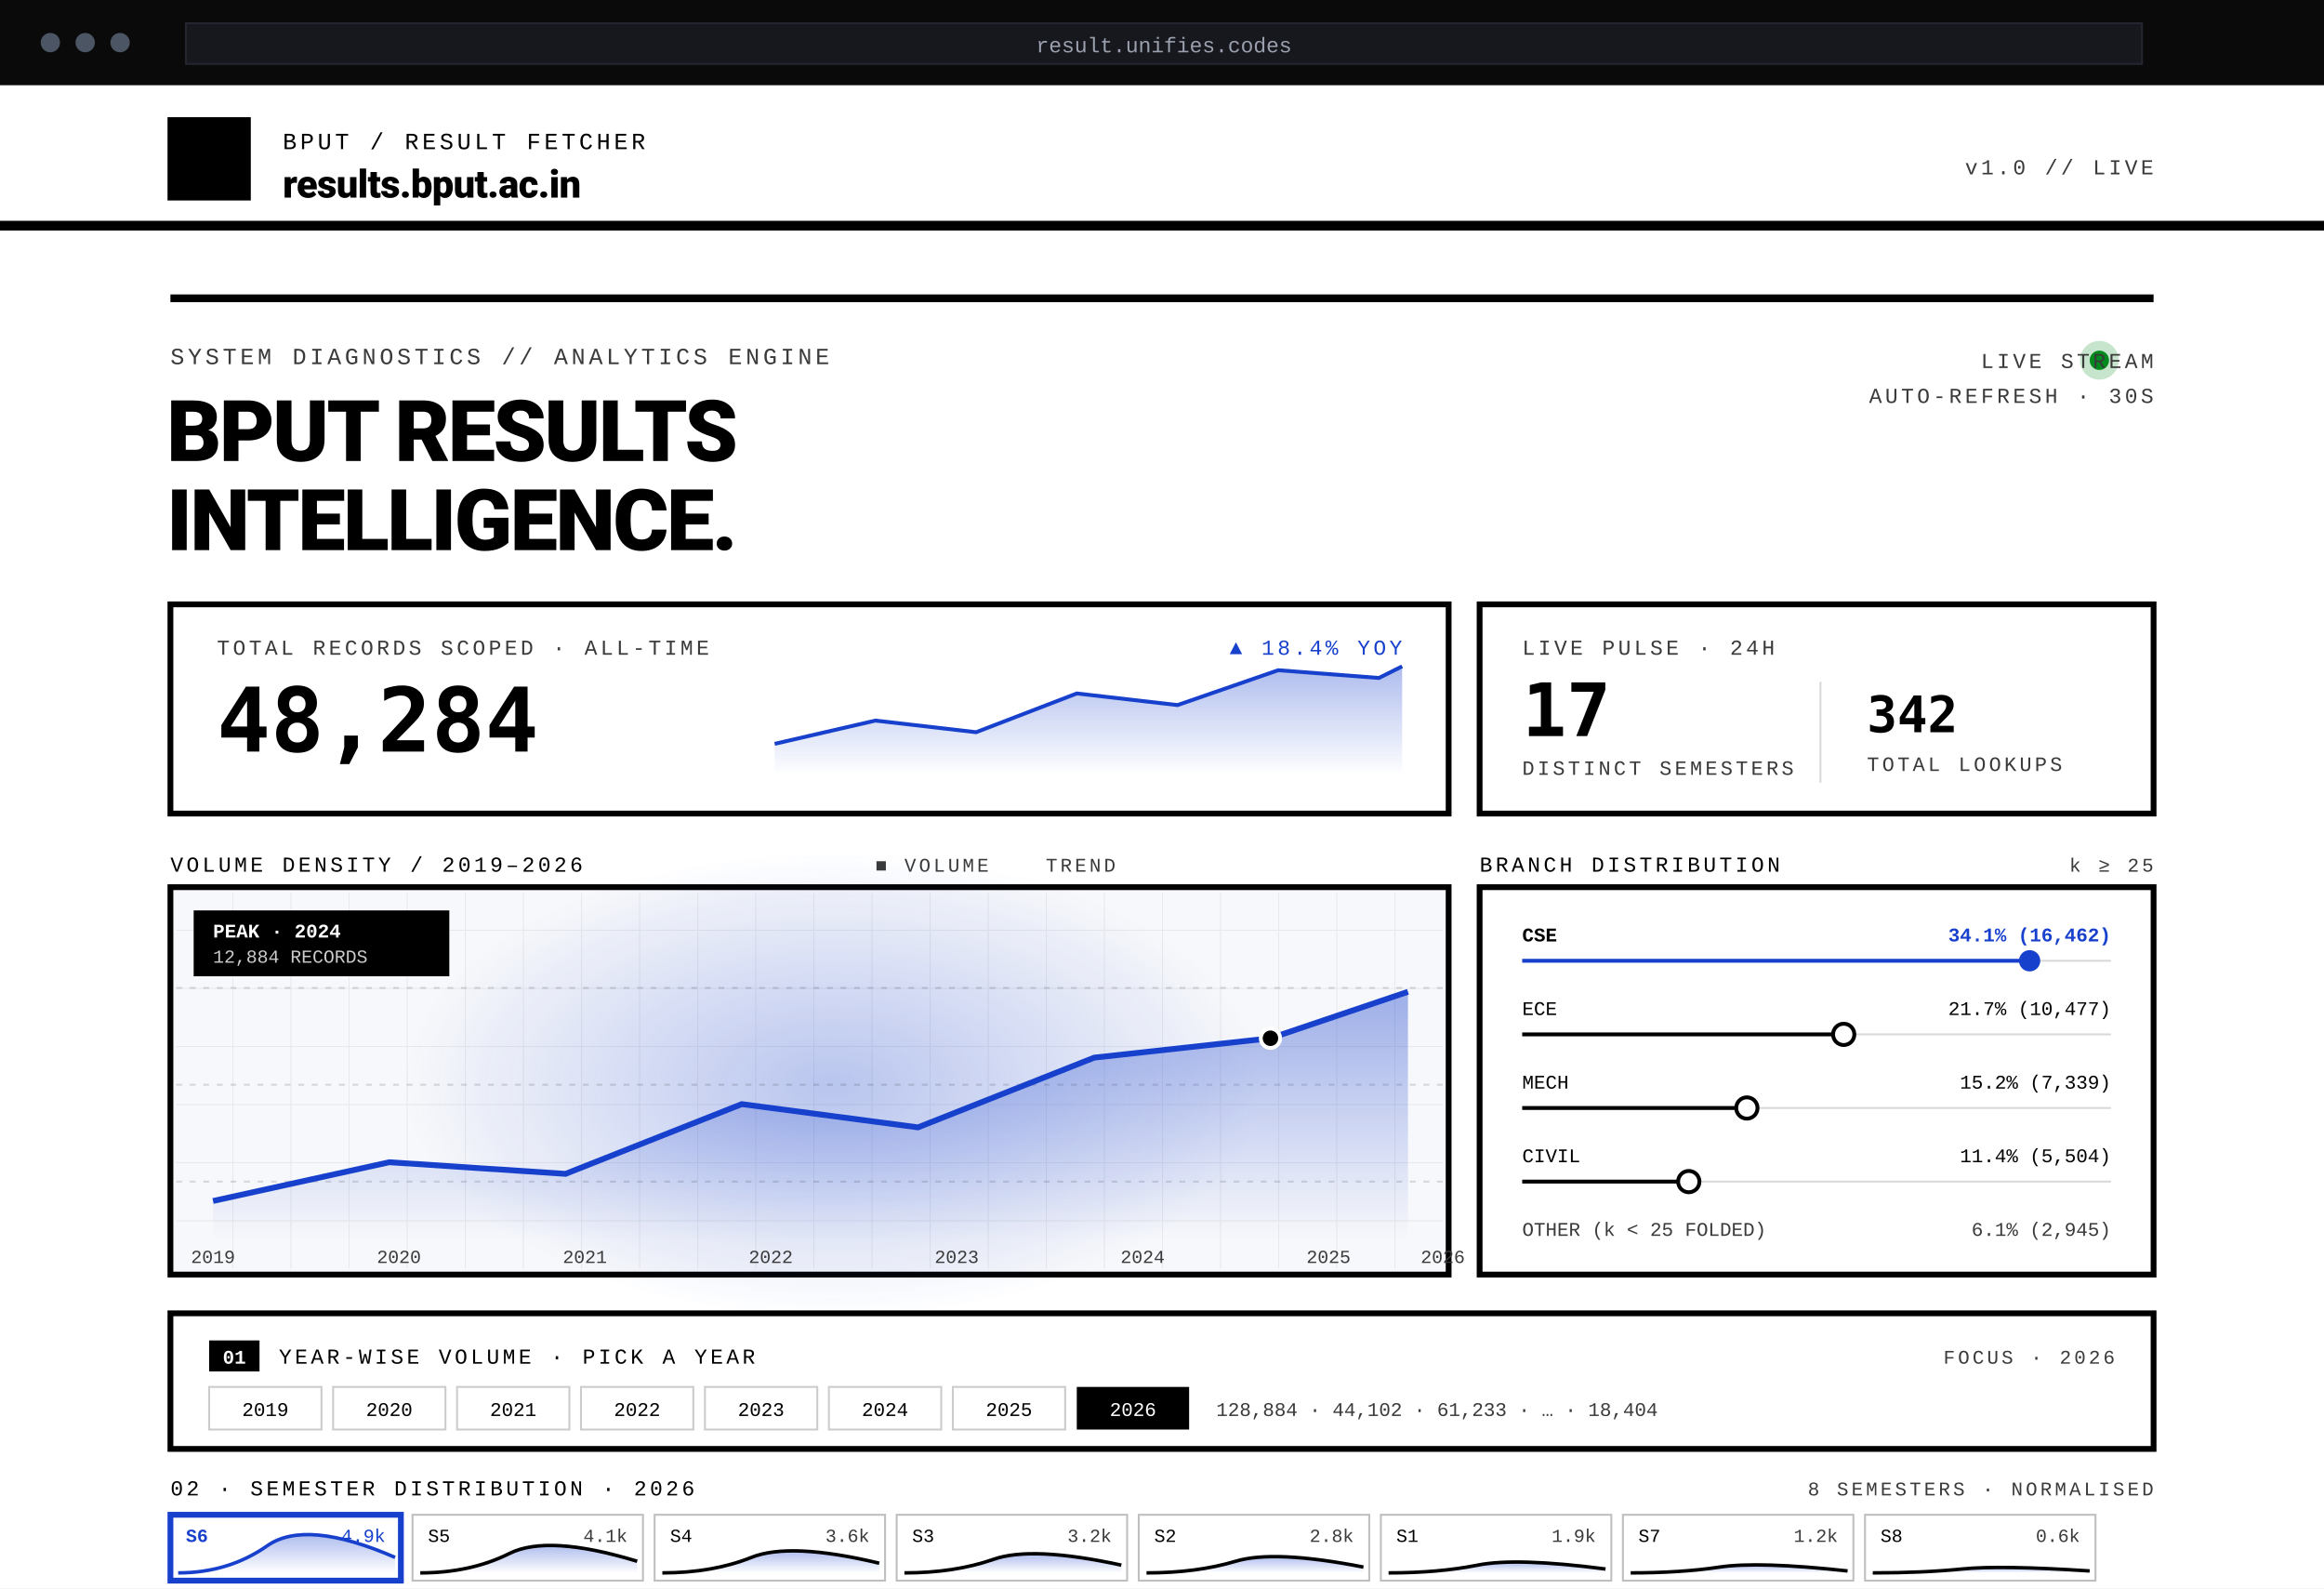
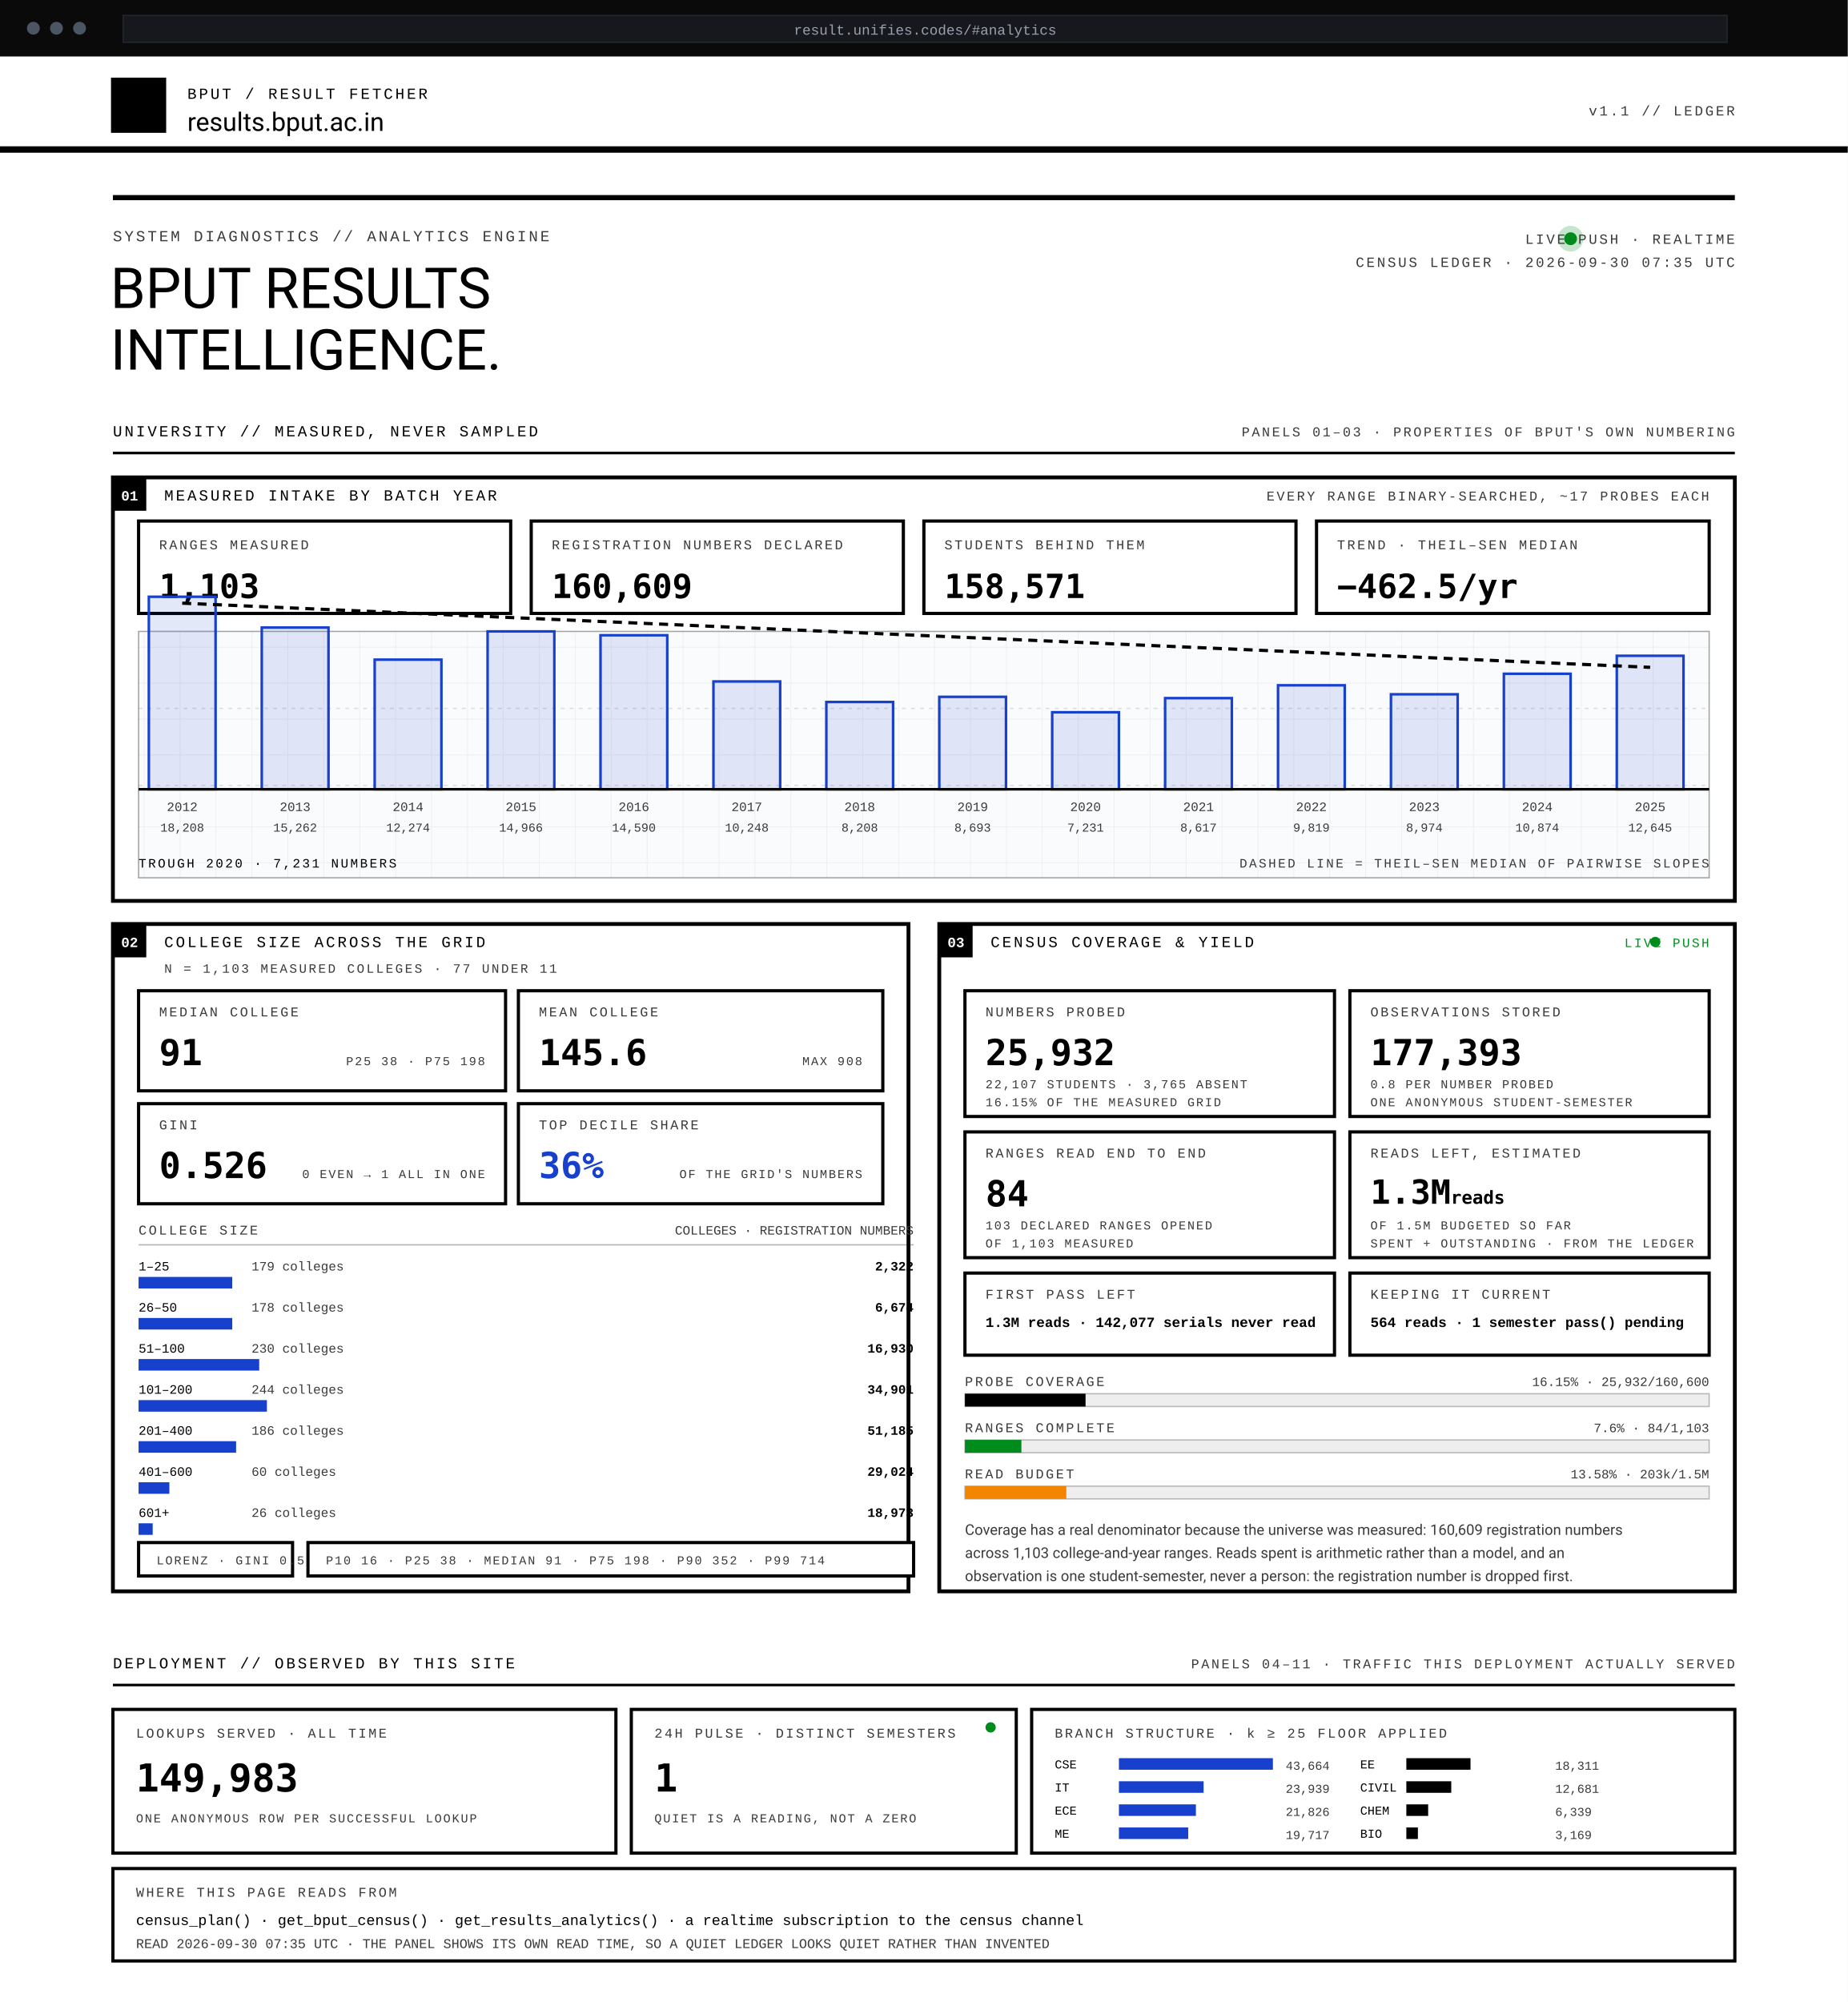
- <svg xmlns="http://www.w3.org/2000/svg" width="1200" height="820" viewBox="0 0 1200 820" role="img" aria-label="BPUT Results Intelligence dashboard: all-time total with year-over-year change, a 24 hour live pulse, a year-wise volume area chart with a peak annotation, k-anonymised branch distribution lollipops, a year selector and per-semester density sparklines">
+ <svg xmlns="http://www.w3.org/2000/svg" width="1440" height="1560" viewBox="0 0 1440 1560" role="img" aria-label="BPUT Results Intelligence: measured intake by batch year, college size across the grid with a Gini of 0.526, and census coverage and yield reading 25,932 numbers probed, 177,393 observations stored and 84 of 1,103 ranges read end to end, above this deployment's own live lookup telemetry">
  <defs>
-     <linearGradient id="volFill" x1="0" y1="0" x2="0" y2="1">
-       <stop offset="0" stop-color="#1740cc" stop-opacity="0.4" />
-       <stop offset="100%" stop-color="#1740cc" stop-opacity="0" />
-     </linearGradient>
-     <linearGradient id="spark1" x1="0" y1="0" x2="0" y2="1">
-       <stop offset="0" stop-color="#1740cc" stop-opacity="0.35" />
+     <linearGradient id="areaFill" x1="0" y1="0" x2="0" y2="1">
+       <stop offset="0" stop-color="#1740cc" stop-opacity="0.32" />
      <stop offset="100%" stop-color="#1740cc" stop-opacity="0" />
    </linearGradient>
    <radialGradient id="spot" cx="50%" cy="50%" r="50%">
-       <stop offset="0" stop-color="#1740cc" stop-opacity="0.28" />
+       <stop offset="0" stop-color="#1740cc" stop-opacity="0.22" />
      <stop offset="100%" stop-color="#1740cc" stop-opacity="0" />
    </radialGradient>
-     <pattern id="vgrid" width="30" height="30" patternUnits="userSpaceOnUse">
-       <path d="M30 0H0V30" fill="none" stroke="#000000" stroke-opacity="0.06" stroke-width="1" />
+     <pattern id="vgrid" width="28" height="28" patternUnits="userSpaceOnUse">
+       <path d="M28 0H0V28" fill="none" stroke="#000000" stroke-opacity="0.055" stroke-width="1" />
    </pattern>
    <style>
      .m{font-family:ui-monospace,SFMono-Regular,Menlo,Consolas,"Liberation Mono",monospace}
-       .s{font-family:ui-sans-serif,-apple-system,BlinkMacSystemFont,"Segoe UI",Roboto,Helvetica,Arial,sans-serif}
+       .s{font-family:"Archivo Black",Archivo,ui-sans-serif,-apple-system,BlinkMacSystemFont,"Segoe UI",Roboto,Helvetica,Arial,sans-serif}
      .caps{letter-spacing:.15em}
      .num{font-family:ui-monospace,SFMono-Regular,Menlo,Consolas,monospace;font-variant-numeric:tabular-nums}
+       .lbl{font-size:10.5px;fill:#3a3a3a;letter-spacing:.15em}
+       .note{font-size:9.5px;fill:#3a3a3a;letter-spacing:.12em}
+       .card{fill:#ffffff;stroke:#000000;stroke-width:3}
+       .tile{fill:#ffffff;stroke:#000000;stroke-width:2.5}
+       .ink{fill:#000000}
+       .acc{fill:#1740cc}
+       .ok{fill:#008b1d}
    </style>
  </defs>
-   <rect width="1200" height="820" fill="#ffffff" />
-   <rect x="0" y="0" width="1200" height="44" fill="#0a0a0a" />
+   <rect width="1440" height="1560" fill="#ffffff" />
+   <rect x="0" y="0" width="1440" height="44" fill="#0a0a0a" />
  <circle cx="26" cy="22" r="5" fill="#4b5563" />
  <circle cx="44" cy="22" r="5" fill="#4b5563" />
  <circle cx="62" cy="22" r="5" fill="#4b5563" />
-   <rect x="96" y="12" width="1010" height="21" fill="#16181d" stroke="#23262e" />
-   <text class="m" x="601" y="27" font-size="11" fill="#9aa0ae" text-anchor="middle">result.unifies.codes</text>
+   <rect x="96" y="12" width="1250" height="21" fill="#16181d" stroke="#23262e" />
+   <text class="m" x="721" y="27" font-size="11" fill="#9aa0ae" text-anchor="middle">result.unifies.codes/#analytics</text>
  <g transform="translate(88,62)">
    <rect width="40" height="40" fill="#000000" stroke="#000000" stroke-width="3" />
    <text class="m caps" x="58" y="15" font-size="12" fill="#000000">BPUT / RESULT FETCHER</text>
-     <text class="s" x="58" y="40" font-size="20" font-weight="900" letter-spacing="-0.3" fill="#000000">results.bput.ac.in</text>
-   </g>
-   <text class="m caps" x="1112" y="90" font-size="11" fill="#3a3a3a" text-anchor="end">v1.0 // LIVE</text>
-   <rect x="0" y="114" width="1200" height="5" fill="#000000" />
-   <rect x="88" y="152" width="1024" height="4" fill="#000000" />
+     <text class="s" x="58" y="40" font-size="20" fill="#000000">results.bput.ac.in</text>
+   </g>
+   <text class="m caps" x="1352" y="90" font-size="11" fill="#3a3a3a" text-anchor="end">v1.1 // LEDGER</text>
+   <rect x="0" y="114" width="1440" height="5" fill="#000000" />
+   <rect x="88" y="152" width="1264" height="4" fill="#000000" />
  <text class="m caps" x="88" y="188" font-size="12" fill="#3a3a3a">SYSTEM DIAGNOSTICS // ANALYTICS ENGINE</text>
-   <text class="s" x="86" y="238" font-size="44" font-weight="900" letter-spacing="-1.2" fill="#000000">BPUT RESULTS</text>
-   <text class="s" x="86" y="284" font-size="44" font-weight="900" letter-spacing="-1.2" fill="#000000">INTELLIGENCE.</text>
-   <circle cx="1084" cy="186" r="5" fill="#008b1d" />
-   <circle cx="1084" cy="186" r="10" fill="#008b1d" fill-opacity="0.22" />
-   <text class="m caps" x="1112" y="190" font-size="11" fill="#3a3a3a" text-anchor="end">LIVE STREAM</text>
-   <text class="m caps" x="1112" y="208" font-size="11" fill="#3a3a3a" text-anchor="end">AUTO-REFRESH · 30S</text>
-   <rect x="88" y="312" width="660" height="108" fill="#ffffff" stroke="#000000" stroke-width="3" />
-   <text class="m caps" x="112" y="338" font-size="11" fill="#3a3a3a">TOTAL RECORDS SCOPED · ALL-TIME</text>
-   <text class="m caps" x="724" y="338" font-size="11" fill="#1740cc" text-anchor="end">▲ 18.4% YOY</text>
-   <text class="num" x="112" y="388" font-size="46" font-weight="700" fill="#000000">48,284</text>
-   <path d="M400 384 L452 372 L504 378 L556 358 L608 364 L660 346 L712 350 L724 344 L724 400 L400 400 Z" fill="url(#spark1)" />
-   <polyline points="400,384 452,372 504,378 556,358 608,364 660,346 712,350 724,344" fill="none" stroke="#1740cc" stroke-width="2" />
-   <rect x="764" y="312" width="348" height="108" fill="#ffffff" stroke="#000000" stroke-width="3" />
-   <text class="m caps" x="786" y="338" font-size="11" fill="#3a3a3a">LIVE PULSE · 24H</text>
-   <text class="num" x="786" y="380" font-size="38" font-weight="700" fill="#000000">17</text>
-   <text class="m caps" x="786" y="400" font-size="10.5" fill="#3a3a3a">DISTINCT SEMESTERS</text>
-   <line x1="940" y1="352" x2="940" y2="404" stroke="#000000" stroke-opacity="0.15" />
-   <text class="num" x="964" y="378" font-size="26" font-weight="700" fill="#000000">342</text>
-   <text class="m caps" x="964" y="398" font-size="10.5" fill="#3a3a3a">TOTAL LOOKUPS</text>
-   <text class="m caps" x="88" y="450" font-size="11" fill="#000000">VOLUME DENSITY / 2019–2026</text>
-   <text class="m caps" x="452" y="450" font-size="10" fill="#3a3a3a">■ VOLUME</text>
-   <text class="m caps" x="540" y="450" font-size="10" fill="#3a3a3a">TREND</text>
-   <rect x="88" y="458" width="660" height="200" fill="#f7f8fb" stroke="#000000" stroke-width="3" />
-   <rect x="91" y="461" width="654" height="194" fill="url(#vgrid)" />
-   <ellipse cx="430" cy="560" rx="220" ry="120" fill="url(#spot)" />
-   <g stroke="#000000" stroke-opacity="0.14" stroke-dasharray="3 4">
-     <line x1="91" y1="510" x2="745" y2="510" />
-     <line x1="91" y1="560" x2="745" y2="560" />
-     <line x1="91" y1="610" x2="745" y2="610" />
-   </g>
-   <path d="M110 620 L201 600 L292 606 L383 570 L474 582 L565 546 L656 536 L727 512 L727 640 L110 640 Z" fill="url(#volFill)" />
-   <polyline points="110,620 201,600 292,606 383,570 474,582 565,546 656,536 727,512" fill="none" stroke="#1740cc" stroke-width="3" />
-   <circle cx="656" cy="536" r="5" fill="#000000" stroke="#ffffff" stroke-width="2" />
-   <rect x="100" y="470" width="132" height="34" fill="#000000" />
-   <text class="m" x="110" y="484" font-size="10" fill="#ffffff" font-weight="700">PEAK · 2024</text>
-   <text class="m" x="110" y="497" font-size="9.5" fill="#ffffff" fill-opacity="0.8">12,884 RECORDS</text>
+   <text class="s" x="86" y="240" font-size="44" fill="#000000">BPUT RESULTS</text>
+   <text class="s" x="86" y="288" font-size="44" fill="#000000">INTELLIGENCE.</text>
+   <circle cx="1224" cy="186" r="5" class="ok" />
+   <circle cx="1224" cy="186" r="10" fill="#008b1d" fill-opacity="0.22" />
+   <text class="m caps" x="1352" y="190" font-size="11" fill="#3a3a3a" text-anchor="end">LIVE PUSH · REALTIME</text>
+   <text class="m caps" x="1352" y="208" font-size="11" fill="#3a3a3a" text-anchor="end">CENSUS LEDGER · 2026-09-30 07:35 UTC</text>
+   <text class="m caps" x="88" y="340" font-size="12" fill="#000000">UNIVERSITY // MEASURED, NEVER SAMPLED</text>
+   <text class="m caps" x="1352" y="340" font-size="10.5" fill="#3a3a3a" text-anchor="end">PANELS 01–03 · PROPERTIES OF BPUT'S OWN NUMBERING</text>
+   <rect x="88" y="352" width="1264" height="2" fill="#000000" />
+   <rect class="card" x="88" y="372" width="1264" height="330" />
+   <rect x="88" y="372" width="26" height="26" fill="#000000" />
+   <text class="m" x="101" y="390" font-size="11" fill="#ffffff" text-anchor="middle" font-weight="700">01</text>
+   <text class="m caps" x="128" y="390" font-size="12" fill="#000000">MEASURED INTAKE BY BATCH YEAR</text>
+   <text class="m caps" x="1332" y="390" font-size="10.5" fill="#3a3a3a" text-anchor="end">EVERY RANGE BINARY-SEARCHED, ~17 PROBES EACH</text>
+   <rect class="tile" x="108" y="406" width="290" height="72" />
+   <text class="m lbl caps" x="124" y="428">RANGES MEASURED</text>
+   <text class="num ink" x="124" y="466" font-size="26" font-weight="700">1,103</text>
+   <rect class="tile" x="414" y="406" width="290" height="72" />
+   <text class="m lbl caps" x="430" y="428">REGISTRATION NUMBERS DECLARED</text>
+   <text class="num ink" x="430" y="466" font-size="26" font-weight="700">160,609</text>
+   <rect class="tile" x="720" y="406" width="290" height="72" />
+   <text class="m lbl caps" x="736" y="428">STUDENTS BEHIND THEM</text>
+   <text class="num ink" x="736" y="466" font-size="26" font-weight="700">158,571</text>
+   <rect class="tile" x="1026" y="406" width="306" height="72" />
+   <text class="m lbl caps" x="1042" y="428">TREND · THEIL–SEN MEDIAN</text>
+   <text class="num ink" x="1042" y="466" font-size="26" font-weight="700">−462.5/yr</text>
+   <rect x="108" y="492" width="1224" height="192" fill="#fafbfc" stroke="#000000" stroke-opacity="0.35" />
+   <rect x="108" y="492" width="1224" height="192" fill="url(#vgrid)" />
+   <g stroke="#000000" stroke-opacity="0.12" stroke-dasharray="3 4">
+     <line x1="108" y1="552" x2="1332" y2="552" />
+     <line x1="108" y1="612" x2="1332" y2="612" />
+   </g>
+   <g>
+     <rect x="116" y="465" width="52" height="150" fill="#1740cc" fill-opacity="0.12" stroke="#1740cc" stroke-width="2" />
+     <rect x="204" y="489" width="52" height="126" fill="#1740cc" fill-opacity="0.12" stroke="#1740cc" stroke-width="2" />
+     <rect x="292" y="514" width="52" height="101" fill="#1740cc" fill-opacity="0.12" stroke="#1740cc" stroke-width="2" />
+     <rect x="380" y="492" width="52" height="123" fill="#1740cc" fill-opacity="0.12" stroke="#1740cc" stroke-width="2" />
+     <rect x="468" y="495" width="52" height="120" fill="#1740cc" fill-opacity="0.12" stroke="#1740cc" stroke-width="2" />
+     <rect x="556" y="531" width="52" height="84" fill="#1740cc" fill-opacity="0.12" stroke="#1740cc" stroke-width="2" />
+     <rect x="644" y="547" width="52" height="68" fill="#1740cc" fill-opacity="0.12" stroke="#1740cc" stroke-width="2" />
+     <rect x="732" y="543" width="52" height="72" fill="#1740cc" fill-opacity="0.12" stroke="#1740cc" stroke-width="2" />
+     <rect x="820" y="555" width="52" height="60" fill="#1740cc" fill-opacity="0.12" stroke="#1740cc" stroke-width="2" />
+     <rect x="908" y="544" width="52" height="71" fill="#1740cc" fill-opacity="0.12" stroke="#1740cc" stroke-width="2" />
+     <rect x="996" y="534" width="52" height="81" fill="#1740cc" fill-opacity="0.12" stroke="#1740cc" stroke-width="2" />
+     <rect x="1084" y="541" width="52" height="74" fill="#1740cc" fill-opacity="0.12" stroke="#1740cc" stroke-width="2" />
+     <rect x="1172" y="525" width="52" height="90" fill="#1740cc" fill-opacity="0.12" stroke="#1740cc" stroke-width="2" />
+     <rect x="1260" y="511" width="52" height="104" fill="#1740cc" fill-opacity="0.12" stroke="#1740cc" stroke-width="2" />
+   </g>
+   <line x1="142" y1="470" x2="1286" y2="520" stroke="#000000" stroke-width="2.5" stroke-dasharray="7 5" />
+   <line x1="108" y1="615" x2="1332" y2="615" stroke="#000000" stroke-width="2" />
+   <g class="m" font-size="10" fill="#3a3a3a" text-anchor="middle">
+     <text x="142" y="632">2012</text>
+     <text x="230" y="632">2013</text>
+     <text x="318" y="632">2014</text>
+     <text x="406" y="632">2015</text>
+     <text x="494" y="632">2016</text>
+     <text x="582" y="632">2017</text>
+     <text x="670" y="632">2018</text>
+     <text x="758" y="632">2019</text>
+     <text x="846" y="632">2020</text>
+     <text x="934" y="632">2021</text>
+     <text x="1022" y="632">2022</text>
+     <text x="1110" y="632">2023</text>
+     <text x="1198" y="632">2024</text>
+     <text x="1286" y="632">2025</text>
+   </g>
  <g class="m" font-size="9.5" fill="#3a3a3a" text-anchor="middle">
-     <text x="110" y="652">2019</text>
-     <text x="206" y="652">2020</text>
-     <text x="302" y="652">2021</text>
-     <text x="398" y="652">2022</text>
-     <text x="494" y="652">2023</text>
-     <text x="590" y="652">2024</text>
-     <text x="686" y="652">2025</text>
-     <text x="745" y="652">2026</text>
-   </g>
-   <text class="m caps" x="764" y="450" font-size="11" fill="#000000">BRANCH DISTRIBUTION</text>
-   <text class="m caps" x="1112" y="450" font-size="10" fill="#3a3a3a" text-anchor="end">k ≥ 25</text>
-   <rect x="764" y="458" width="348" height="200" fill="#ffffff" stroke="#000000" stroke-width="3" />
+     <text x="142" y="648">18,208</text>
+     <text x="230" y="648">15,262</text>
+     <text x="318" y="648">12,274</text>
+     <text x="406" y="648">14,966</text>
+     <text x="494" y="648">14,590</text>
+     <text x="582" y="648">10,248</text>
+     <text x="670" y="648">8,208</text>
+     <text x="758" y="648">8,693</text>
+     <text x="846" y="648">7,231</text>
+     <text x="934" y="648">8,617</text>
+     <text x="1022" y="648">9,819</text>
+     <text x="1110" y="648">8,974</text>
+     <text x="1198" y="648">10,874</text>
+     <text x="1286" y="648">12,645</text>
+   </g>
+   <text class="m caps" x="108" y="676" font-size="10" fill="#000000">TROUGH 2020 · 7,231 NUMBERS</text>
+   <text class="m caps" x="1332" y="676" font-size="10" fill="#3a3a3a" text-anchor="end">DASHED LINE = THEIL–SEN MEDIAN OF PAIRWISE SLOPES</text>
+   <rect class="card" x="88" y="720" width="620" height="520" />
+   <rect x="88" y="720" width="26" height="26" fill="#000000" />
+   <text class="m" x="101" y="738" font-size="11" fill="#ffffff" text-anchor="middle" font-weight="700">02</text>
+   <text class="m caps" x="128" y="738" font-size="12" fill="#000000">COLLEGE SIZE ACROSS THE GRID</text>
+   <text class="m caps" x="128" y="758" font-size="10" fill="#3a3a3a">N = 1,103 MEASURED COLLEGES · 77 UNDER 11</text>
+   <rect class="tile" x="108" y="772" width="286" height="78" />
+   <text class="m lbl caps" x="124" y="792">MEDIAN COLLEGE</text>
+   <text class="num ink" x="124" y="830" font-size="28" font-weight="700">91</text>
+   <text class="m note caps" x="378" y="830" text-anchor="end">P25 38 · P75 198</text>
+   <rect class="tile" x="404" y="772" width="284" height="78" />
+   <text class="m lbl caps" x="420" y="792">MEAN COLLEGE</text>
+   <text class="num ink" x="420" y="830" font-size="28" font-weight="700">145.6</text>
+   <text class="m note caps" x="672" y="830" text-anchor="end">MAX 908</text>
+   <rect class="tile" x="108" y="860" width="286" height="78" />
+   <text class="m lbl caps" x="124" y="880">GINI</text>
+   <text class="num ink" x="124" y="918" font-size="28" font-weight="700">0.526</text>
+   <text class="m note caps" x="378" y="918" text-anchor="end">0 EVEN → 1 ALL IN ONE</text>
+   <rect class="tile" x="404" y="860" width="284" height="78" />
+   <text class="m lbl caps" x="420" y="880">TOP DECILE SHARE</text>
+   <text class="num acc" x="420" y="918" font-size="28" font-weight="700">36%</text>
+   <text class="m note caps" x="672" y="918" text-anchor="end">OF THE GRID'S NUMBERS</text>
  <g class="m" font-size="10">
-     <text x="786" y="486" fill="#000000" font-weight="700">CSE</text>
-     <text x="1090" y="486" fill="#1740cc" text-anchor="end" font-weight="700">34.1% (16,462)</text>
-     <line x1="786" y1="496" x2="1090" y2="496" stroke="#000000" stroke-opacity="0.15" />
-     <line x1="786" y1="496" x2="1048" y2="496" stroke="#1740cc" stroke-width="2" />
-     <circle cx="1048" cy="496" r="5.5" fill="#1740cc" />
-     <text x="786" y="524" fill="#000000">ECE</text>
-     <text x="1090" y="524" fill="#000000" text-anchor="end">21.7% (10,477)</text>
-     <line x1="786" y1="534" x2="1090" y2="534" stroke="#000000" stroke-opacity="0.15" />
-     <line x1="786" y1="534" x2="952" y2="534" stroke="#000000" stroke-width="2" />
-     <circle cx="952" cy="534" r="5.5" fill="#ffffff" stroke="#000000" stroke-width="2" />
-     <text x="786" y="562" fill="#000000">MECH</text>
-     <text x="1090" y="562" fill="#000000" text-anchor="end">15.2% (7,339)</text>
-     <line x1="786" y1="572" x2="1090" y2="572" stroke="#000000" stroke-opacity="0.15" />
-     <line x1="786" y1="572" x2="902" y2="572" stroke="#000000" stroke-width="2" />
-     <circle cx="902" cy="572" r="5.5" fill="#ffffff" stroke="#000000" stroke-width="2" />
-     <text x="786" y="600" fill="#000000">CIVIL</text>
-     <text x="1090" y="600" text-anchor="end">11.4% (5,504)</text>
-     <line x1="786" y1="610" x2="1090" y2="610" stroke="#000000" stroke-opacity="0.15" />
-     <line x1="786" y1="610" x2="872" y2="610" stroke="#000000" stroke-width="2" />
-     <circle cx="872" cy="610" r="5.5" fill="#ffffff" stroke="#000000" stroke-width="2" />
-     <text x="786" y="638" fill="#3a3a3a">OTHER (k &lt; 25 FOLDED)</text>
-     <text x="1090" y="638" fill="#3a3a3a" text-anchor="end">6.1% (2,945)</text>
-   </g>
-   <rect x="88" y="678" width="1024" height="70" fill="#ffffff" stroke="#000000" stroke-width="3" />
-   <rect x="108" y="692" width="26" height="16" fill="#000000" />
-   <text class="m" x="121" y="704" font-size="10" fill="#ffffff" text-anchor="middle" font-weight="700">01</text>
-   <text class="m caps" x="144" y="704" font-size="11" fill="#000000">YEAR-WISE VOLUME · PICK A YEAR</text>
-   <text class="m caps" x="1092" y="704" font-size="10" fill="#3a3a3a" text-anchor="end">FOCUS · 2026</text>
+     <text x="108" y="962" class="lbl caps">COLLEGE SIZE</text>
+     <text x="712" y="962" fill="#3a3a3a" text-anchor="end">COLLEGES · REGISTRATION NUMBERS</text>
+     <line x1="108" y1="970" x2="712" y2="970" stroke="#000000" stroke-opacity="0.3" />
+     <text x="108" y="990" class="ink">1–25</text>
+     <text x="196" y="990" fill="#3a3a3a">179 colleges</text>
+     <text x="712" y="990" fill="#000000" text-anchor="end" font-weight="700">2,322</text>
+     <rect x="108" y="995" width="73" height="9" fill="#1740cc" />
+     <text x="108" y="1022" class="ink">26–50</text>
+     <text x="196" y="1022" fill="#3a3a3a">178 colleges</text>
+     <text x="712" y="1022" fill="#000000" text-anchor="end" font-weight="700">6,674</text>
+     <rect x="108" y="1027" width="73" height="9" fill="#1740cc" />
+     <text x="108" y="1054" class="ink">51–100</text>
+     <text x="196" y="1054" fill="#3a3a3a">230 colleges</text>
+     <text x="712" y="1054" fill="#000000" text-anchor="end" font-weight="700">16,930</text>
+     <rect x="108" y="1059" width="94" height="9" fill="#1740cc" />
+     <text x="108" y="1086" class="ink">101–200</text>
+     <text x="196" y="1086" fill="#3a3a3a">244 colleges</text>
+     <text x="712" y="1086" fill="#000000" text-anchor="end" font-weight="700">34,901</text>
+     <rect x="108" y="1091" width="100" height="9" fill="#1740cc" />
+     <text x="108" y="1118" class="ink">201–400</text>
+     <text x="196" y="1118" fill="#3a3a3a">186 colleges</text>
+     <text x="712" y="1118" fill="#000000" text-anchor="end" font-weight="700">51,185</text>
+     <rect x="108" y="1123" width="76" height="9" fill="#1740cc" />
+     <text x="108" y="1150" class="ink">401–600</text>
+     <text x="196" y="1150" fill="#3a3a3a">60 colleges</text>
+     <text x="712" y="1150" fill="#000000" text-anchor="end" font-weight="700">29,024</text>
+     <rect x="108" y="1155" width="24" height="9" fill="#1740cc" />
+     <text x="108" y="1182" class="ink">601+</text>
+     <text x="196" y="1182" fill="#3a3a3a">26 colleges</text>
+     <text x="712" y="1182" fill="#000000" text-anchor="end" font-weight="700">18,973</text>
+     <rect x="108" y="1187" width="11" height="9" fill="#1740cc" />
+   </g>
+   <rect class="tile" x="108" y="1202" width="120" height="26" />
+   <text class="m note caps" x="122" y="1219">LORENZ · GINI 0.526</text>
+   <rect class="tile" x="240" y="1202" width="472" height="26" />
+   <text class="m note caps" x="254" y="1219">P10 16 · P25 38 · MEDIAN 91 · P75 198 · P90 352 · P99 714</text>
+   <rect class="card" x="732" y="720" width="620" height="520" />
+   <rect x="732" y="720" width="26" height="26" fill="#000000" />
+   <text class="m" x="745" y="738" font-size="11" fill="#ffffff" text-anchor="middle" font-weight="700">03</text>
+   <text class="m caps" x="772" y="738" font-size="12" fill="#000000">CENSUS COVERAGE &amp; YIELD</text>
+   <circle cx="1290" cy="734" r="4" class="ok" />
+   <text class="m caps" x="1332" y="738" font-size="10" fill="#008b1d" text-anchor="end">LIVE PUSH</text>
+   <rect class="tile" x="752" y="772" width="288" height="98" />
+   <text class="m lbl caps" x="768" y="792">NUMBERS PROBED</text>
+   <text class="num ink" x="768" y="830" font-size="28" font-weight="700">25,932</text>
+   <text class="m note caps" x="768" y="848">22,107 STUDENTS · 3,765 ABSENT</text>
+   <text class="m note caps" x="768" y="862">16.15% OF THE MEASURED GRID</text>
+   <rect class="tile" x="1052" y="772" width="280" height="98" />
+   <text class="m lbl caps" x="1068" y="792">OBSERVATIONS STORED</text>
+   <text class="num ink" x="1068" y="830" font-size="28" font-weight="700">177,393</text>
+   <text class="m note caps" x="1068" y="848">0.8 PER NUMBER PROBED</text>
+   <text class="m note caps" x="1068" y="862">ONE ANONYMOUS STUDENT-SEMESTER</text>
+   <rect class="tile" x="752" y="882" width="288" height="98" />
+   <text class="m lbl caps" x="768" y="902">RANGES READ END TO END</text>
+   <text class="num ink" x="768" y="940" font-size="28" font-weight="700">84</text>
+   <text class="m note caps" x="768" y="958">103 DECLARED RANGES OPENED</text>
+   <text class="m note caps" x="768" y="972">OF 1,103 MEASURED</text>
+   <rect class="tile" x="1052" y="882" width="280" height="98" />
+   <text class="m lbl caps" x="1068" y="902">READS LEFT, ESTIMATED</text>
+   <text class="num ink" x="1068" y="938" font-size="26" font-weight="700">1.3M<tspan font-size="14"> reads</tspan>
+   </text>
+   <text class="m note caps" x="1068" y="958">OF 1.5M BUDGETED SO FAR</text>
+   <text class="m note caps" x="1068" y="972">SPENT + OUTSTANDING · FROM THE LEDGER</text>
+   <rect class="tile" x="752" y="992" width="288" height="64" />
+   <text class="m lbl caps" x="768" y="1012">FIRST PASS LEFT</text>
+   <text class="m" x="768" y="1034" font-size="11" fill="#000000" font-weight="700">1.3M reads · 142,077 serials never read</text>
+   <rect class="tile" x="1052" y="992" width="280" height="64" />
+   <text class="m lbl caps" x="1068" y="1012">KEEPING IT CURRENT</text>
+   <text class="m" x="1068" y="1034" font-size="11" fill="#000000" font-weight="700">564 reads · 1 semester pass() pending</text>
  <g class="m" font-size="10">
-     <rect x="108" y="716" width="58" height="22" fill="#ffffff" stroke="#000000" stroke-opacity="0.2" />
-     <text x="137" y="731" fill="#000000" text-anchor="middle">2019</text>
-     <rect x="172" y="716" width="58" height="22" fill="#ffffff" stroke="#000000" stroke-opacity="0.2" />
-     <text x="201" y="731" fill="#000000" text-anchor="middle">2020</text>
-     <rect x="236" y="716" width="58" height="22" fill="#ffffff" stroke="#000000" stroke-opacity="0.2" />
-     <text x="265" y="731" fill="#000000" text-anchor="middle">2021</text>
-     <rect x="300" y="716" width="58" height="22" fill="#ffffff" stroke="#000000" stroke-opacity="0.2" />
-     <text x="329" y="731" fill="#000000" text-anchor="middle">2022</text>
-     <rect x="364" y="716" width="58" height="22" fill="#ffffff" stroke="#000000" stroke-opacity="0.2" />
-     <text x="393" y="731" fill="#000000" text-anchor="middle">2023</text>
-     <rect x="428" y="716" width="58" height="22" fill="#ffffff" stroke="#000000" stroke-opacity="0.2" />
-     <text x="457" y="731" fill="#000000" text-anchor="middle">2024</text>
-     <rect x="492" y="716" width="58" height="22" fill="#ffffff" stroke="#000000" stroke-opacity="0.2" />
-     <text x="521" y="731" fill="#000000" text-anchor="middle">2025</text>
-     <rect x="556" y="716" width="58" height="22" fill="#000000" />
-     <text x="585" y="731" fill="#ffffff" text-anchor="middle">2026</text>
-     <text x="628" y="731" fill="#3a3a3a">128,884 · 44,102 · 61,233 · … · 18,404</text>
-   </g>
-   <text class="m caps" x="88" y="772" font-size="11" fill="#000000">02 · SEMESTER DISTRIBUTION · 2026</text>
-   <text class="m caps" x="1112" y="772" font-size="10" fill="#3a3a3a" text-anchor="end">8 SEMESTERS · NORMALISED</text>
-   <g>
-     <g transform="translate(88,782)">
-       <rect width="119" height="34" fill="#ffffff" stroke="#1740cc" stroke-width="3" />
-       <text class="m" x="8" y="14" font-size="9.5" fill="#1740cc" font-weight="700">S6</text>
-       <text class="m" x="111" y="14" font-size="9.5" fill="#1740cc" text-anchor="end">4.9k</text>
-       <path d="M4 30 Q30 30 50 16 T116 22 L116 30 L4 30 Z" fill="url(#spark1)" />
-       <path d="M4 30 Q30 30 50 16 T116 22" fill="none" stroke="#1740cc" stroke-width="1.8" />
-     </g>
-     <g transform="translate(213,782)">
-       <rect width="119" height="34" fill="#ffffff" stroke="#000000" stroke-opacity="0.25" />
-       <text class="m" x="8" y="14" font-size="9.5" fill="#000000">S5</text>
-       <text class="m" x="111" y="14" font-size="9.5" fill="#3a3a3a" text-anchor="end">4.1k</text>
-       <path d="M4 30 Q30 30 50 20 T116 24 L116 30 L4 30 Z" fill="url(#spark1)" />
-       <path d="M4 30 Q30 30 50 20 T116 24" fill="none" stroke="#000000" stroke-width="1.8" />
-     </g>
-     <g transform="translate(338,782)">
-       <rect width="119" height="34" fill="#ffffff" stroke="#000000" stroke-opacity="0.25" />
-       <text class="m" x="8" y="14" font-size="9.5" fill="#000000">S4</text>
-       <text class="m" x="111" y="14" font-size="9.5" fill="#3a3a3a" text-anchor="end">3.6k</text>
-       <path d="M4 30 Q30 30 50 22 T116 25 L116 30 L4 30 Z" fill="url(#spark1)" />
-       <path d="M4 30 Q30 30 50 22 T116 25" fill="none" stroke="#000000" stroke-width="1.8" />
-     </g>
-     <g transform="translate(463,782)">
-       <rect width="119" height="34" fill="#ffffff" stroke="#000000" stroke-opacity="0.25" />
-       <text class="m" x="8" y="14" font-size="9.5" fill="#000000">S3</text>
-       <text class="m" x="111" y="14" font-size="9.5" fill="#3a3a3a" text-anchor="end">3.2k</text>
-       <path d="M4 30 Q30 30 50 23 T116 26 L116 30 L4 30 Z" fill="url(#spark1)" />
-       <path d="M4 30 Q30 30 50 23 T116 26" fill="none" stroke="#000000" stroke-width="1.8" />
-     </g>
-     <g transform="translate(588,782)">
-       <rect width="119" height="34" fill="#ffffff" stroke="#000000" stroke-opacity="0.25" />
-       <text class="m" x="8" y="14" font-size="9.5" fill="#000000">S2</text>
-       <text class="m" x="111" y="14" font-size="9.5" fill="#3a3a3a" text-anchor="end">2.8k</text>
-       <path d="M4 30 Q30 30 50 24 T116 27 L116 30 L4 30 Z" fill="url(#spark1)" />
-       <path d="M4 30 Q30 30 50 24 T116 27" fill="none" stroke="#000000" stroke-width="1.8" />
-     </g>
-     <g transform="translate(713,782)">
-       <rect width="119" height="34" fill="#ffffff" stroke="#000000" stroke-opacity="0.25" />
-       <text class="m" x="8" y="14" font-size="9.5" fill="#000000">S1</text>
-       <text class="m" x="111" y="14" font-size="9.5" fill="#3a3a3a" text-anchor="end">1.9k</text>
-       <path d="M4 30 Q30 30 50 26 T116 28 L116 30 L4 30 Z" fill="url(#spark1)" />
-       <path d="M4 30 Q30 30 50 26 T116 28" fill="none" stroke="#000000" stroke-width="1.8" />
-     </g>
-     <g transform="translate(838,782)">
-       <rect width="119" height="34" fill="#ffffff" stroke="#000000" stroke-opacity="0.25" />
-       <text class="m" x="8" y="14" font-size="9.5" fill="#000000">S7</text>
-       <text class="m" x="111" y="14" font-size="9.5" fill="#3a3a3a" text-anchor="end">1.2k</text>
-       <path d="M4 30 Q30 30 50 27 T116 29 L116 30 L4 30 Z" fill="url(#spark1)" />
-       <path d="M4 30 Q30 30 50 27 T116 29" fill="none" stroke="#000000" stroke-width="1.8" />
-     </g>
-     <g transform="translate(963,782)">
-       <rect width="119" height="34" fill="#ffffff" stroke="#000000" stroke-opacity="0.25" />
-       <text class="m" x="8" y="14" font-size="9.5" fill="#000000">S8</text>
-       <text class="m" x="111" y="14" font-size="9.5" fill="#3a3a3a" text-anchor="end">0.6k</text>
-       <path d="M4 30 Q30 30 50 28 T116 29 L116 30 L4 30 Z" fill="url(#spark1)" />
-       <path d="M4 30 Q30 30 50 28 T116 29" fill="none" stroke="#000000" stroke-width="1.8" />
-     </g>
-   </g>
+     <text x="752" y="1080" class="lbl caps">PROBE COVERAGE</text>
+     <text x="1332" y="1080" fill="#3a3a3a" text-anchor="end">16.15% · 25,932/160,600</text>
+     <rect x="752" y="1086" width="580" height="10" fill="#eeeeee" stroke="#000000" stroke-opacity="0.25" />
+     <rect x="752" y="1086" width="94" height="10" fill="#000000" />
+     <text x="752" y="1116" class="lbl caps">RANGES COMPLETE</text>
+     <text x="1332" y="1116" fill="#3a3a3a" text-anchor="end">7.6% · 84/1,103</text>
+     <rect x="752" y="1122" width="580" height="10" fill="#eeeeee" stroke="#000000" stroke-opacity="0.25" />
+     <rect x="752" y="1122" width="44" height="10" fill="#008b1d" />
+     <text x="752" y="1152" class="lbl caps">READ BUDGET</text>
+     <text x="1332" y="1152" fill="#3a3a3a" text-anchor="end">13.58% · 203k/1.5M</text>
+     <rect x="752" y="1158" width="580" height="10" fill="#eeeeee" stroke="#000000" stroke-opacity="0.25" />
+     <rect x="752" y="1158" width="79" height="10" fill="#f38500" />
+   </g>
+   <text x="752" y="1196" font-size="11.5" fill="#3a3a3a" class="s">Coverage has a real denominator because the universe was measured: 160,609 registration numbers</text>
+   <text x="752" y="1214" font-size="11.5" fill="#3a3a3a" class="s">across 1,103 college-and-year ranges. Reads spent is arithmetic rather than a model, and an</text>
+   <text x="752" y="1232" font-size="11.5" fill="#3a3a3a" class="s">observation is one student-semester, never a person: the registration number is dropped first.</text>
+   <text class="m caps" x="88" y="1300" font-size="12" fill="#000000">DEPLOYMENT // OBSERVED BY THIS SITE</text>
+   <text class="m caps" x="1352" y="1300" font-size="10.5" fill="#3a3a3a" text-anchor="end">PANELS 04–11 · TRAFFIC THIS DEPLOYMENT ACTUALLY SERVED</text>
+   <rect x="88" y="1312" width="1264" height="2" fill="#000000" />
+   <rect class="tile" x="88" y="1332" width="392" height="112" />
+   <text class="m lbl caps" x="106" y="1354">LOOKUPS SERVED · ALL TIME</text>
+   <text class="num ink" x="106" y="1396" font-size="30" font-weight="700">149,983</text>
+   <text class="m note caps" x="106" y="1420">ONE ANONYMOUS ROW PER SUCCESSFUL LOOKUP</text>
+   <rect class="tile" x="492" y="1332" width="300" height="112" />
+   <circle cx="772" cy="1346" r="4" class="ok" />
+   <text class="m lbl caps" x="510" y="1354">24H PULSE · DISTINCT SEMESTERS</text>
+   <text class="num ink" x="510" y="1396" font-size="30" font-weight="700">1</text>
+   <text class="m note caps" x="510" y="1420">QUIET IS A READING, NOT A ZERO</text>
+   <rect class="tile" x="804" y="1332" width="548" height="112" />
+   <text class="m lbl caps" x="822" y="1354">BRANCH STRUCTURE · k ≥ 25 FLOOR APPLIED</text>
+   <g class="m" font-size="9.5" fill="#000000">
+     <text x="822" y="1378">CSE</text>
+     <rect x="872" y="1370" width="120" height="9" fill="#1740cc" />
+     <text x="1002" y="1379" fill="#3a3a3a">43,664</text>
+     <text x="822" y="1396">IT</text>
+     <rect x="872" y="1388" width="66" height="9" fill="#1740cc" />
+     <text x="1002" y="1397" fill="#3a3a3a">23,939</text>
+     <text x="822" y="1414">ECE</text>
+     <rect x="872" y="1406" width="60" height="9" fill="#1740cc" />
+     <text x="1002" y="1415" fill="#3a3a3a">21,826</text>
+     <text x="822" y="1432">ME</text>
+     <rect x="872" y="1424" width="54" height="9" fill="#1740cc" />
+     <text x="1002" y="1433" fill="#3a3a3a">19,717</text>
+     <text x="1060" y="1378">EE</text>
+     <rect x="1096" y="1370" width="50" height="9" fill="#000000" />
+     <text x="1212" y="1379" fill="#3a3a3a">18,311</text>
+     <text x="1060" y="1396">CIVIL</text>
+     <rect x="1096" y="1388" width="35" height="9" fill="#000000" />
+     <text x="1212" y="1397" fill="#3a3a3a">12,681</text>
+     <text x="1060" y="1414">CHEM</text>
+     <rect x="1096" y="1406" width="17" height="9" fill="#000000" />
+     <text x="1212" y="1415" fill="#3a3a3a">6,339</text>
+     <text x="1060" y="1432">BIO</text>
+     <rect x="1096" y="1424" width="9" height="9" fill="#000000" />
+     <text x="1212" y="1433" fill="#3a3a3a">3,169</text>
+   </g>
+   <rect class="tile" x="88" y="1456" width="1264" height="72" />
+   <text class="m lbl caps" x="106" y="1478">WHERE THIS PAGE READS FROM</text>
+   <text class="m" x="106" y="1500" font-size="11.5" fill="#000000">census_plan() · get_bput_census() · get_results_analytics() · a realtime subscription to the census channel</text>
+   <text class="m" x="106" y="1518" font-size="10.5" fill="#3a3a3a">READ 2026-09-30 07:35 UTC · THE PANEL SHOWS ITS OWN READ TIME, SO A QUIET LEDGER LOOKS QUIET RATHER THAN INVENTED</text>
</svg>
